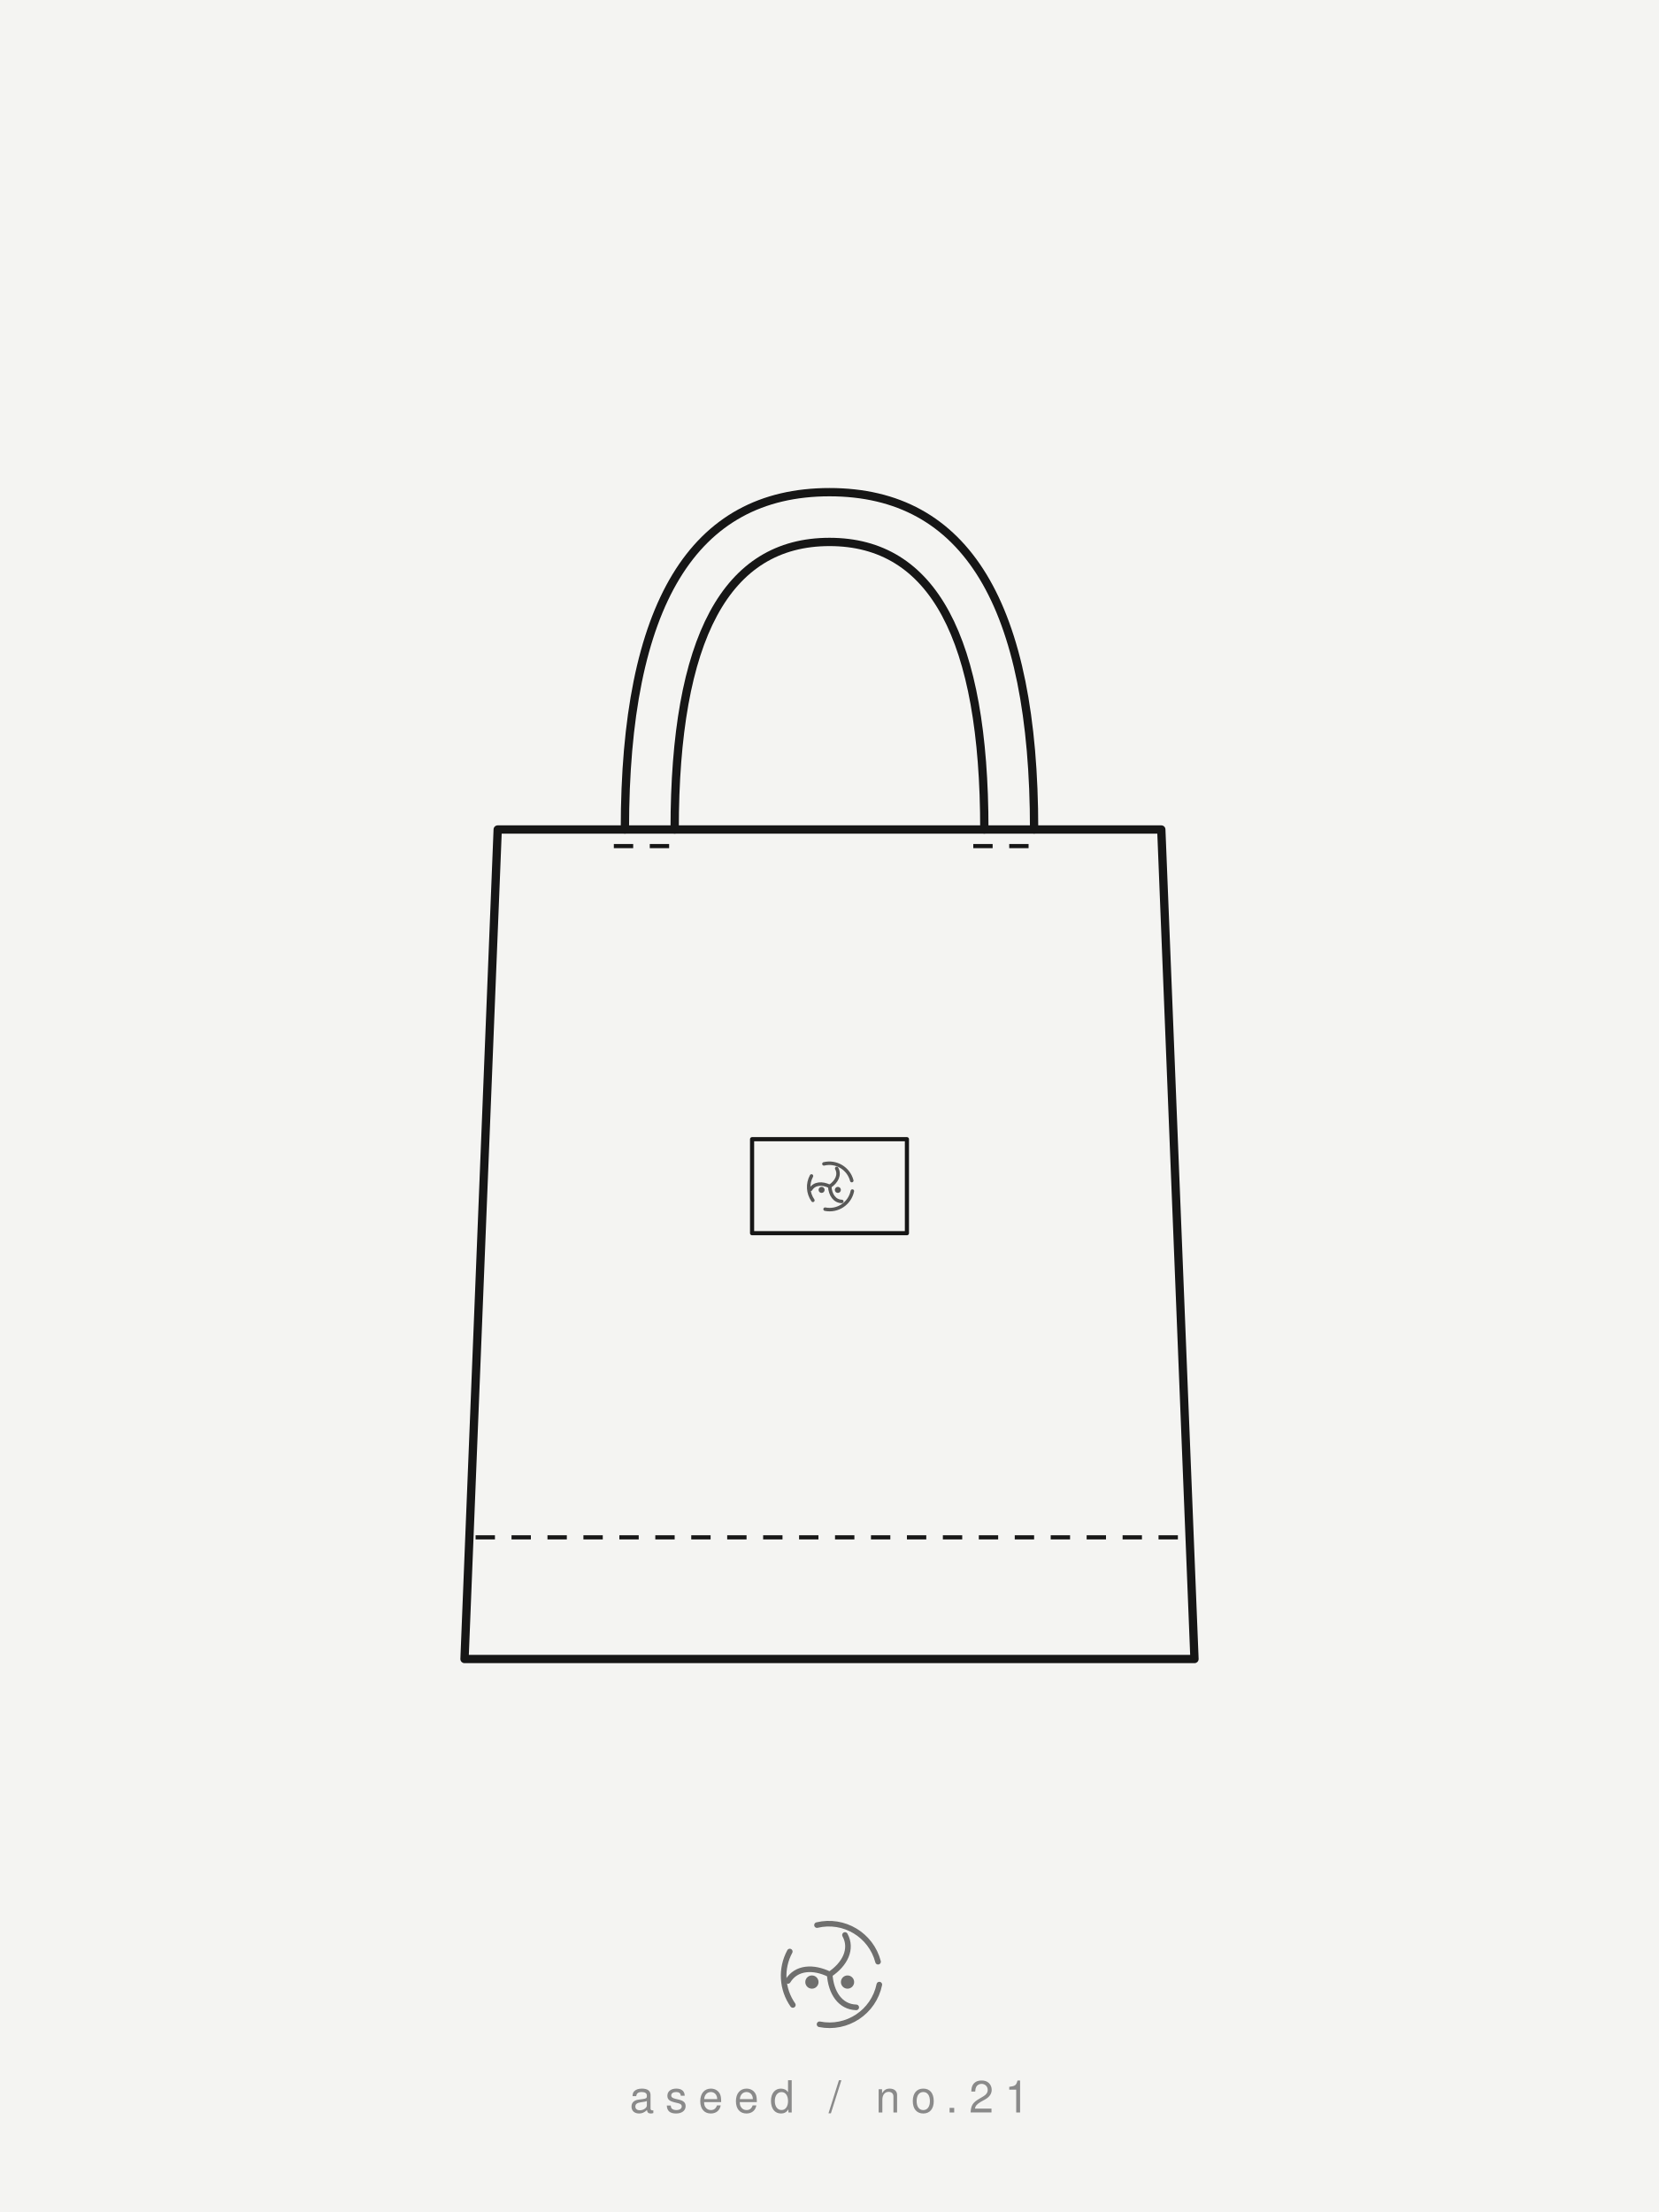
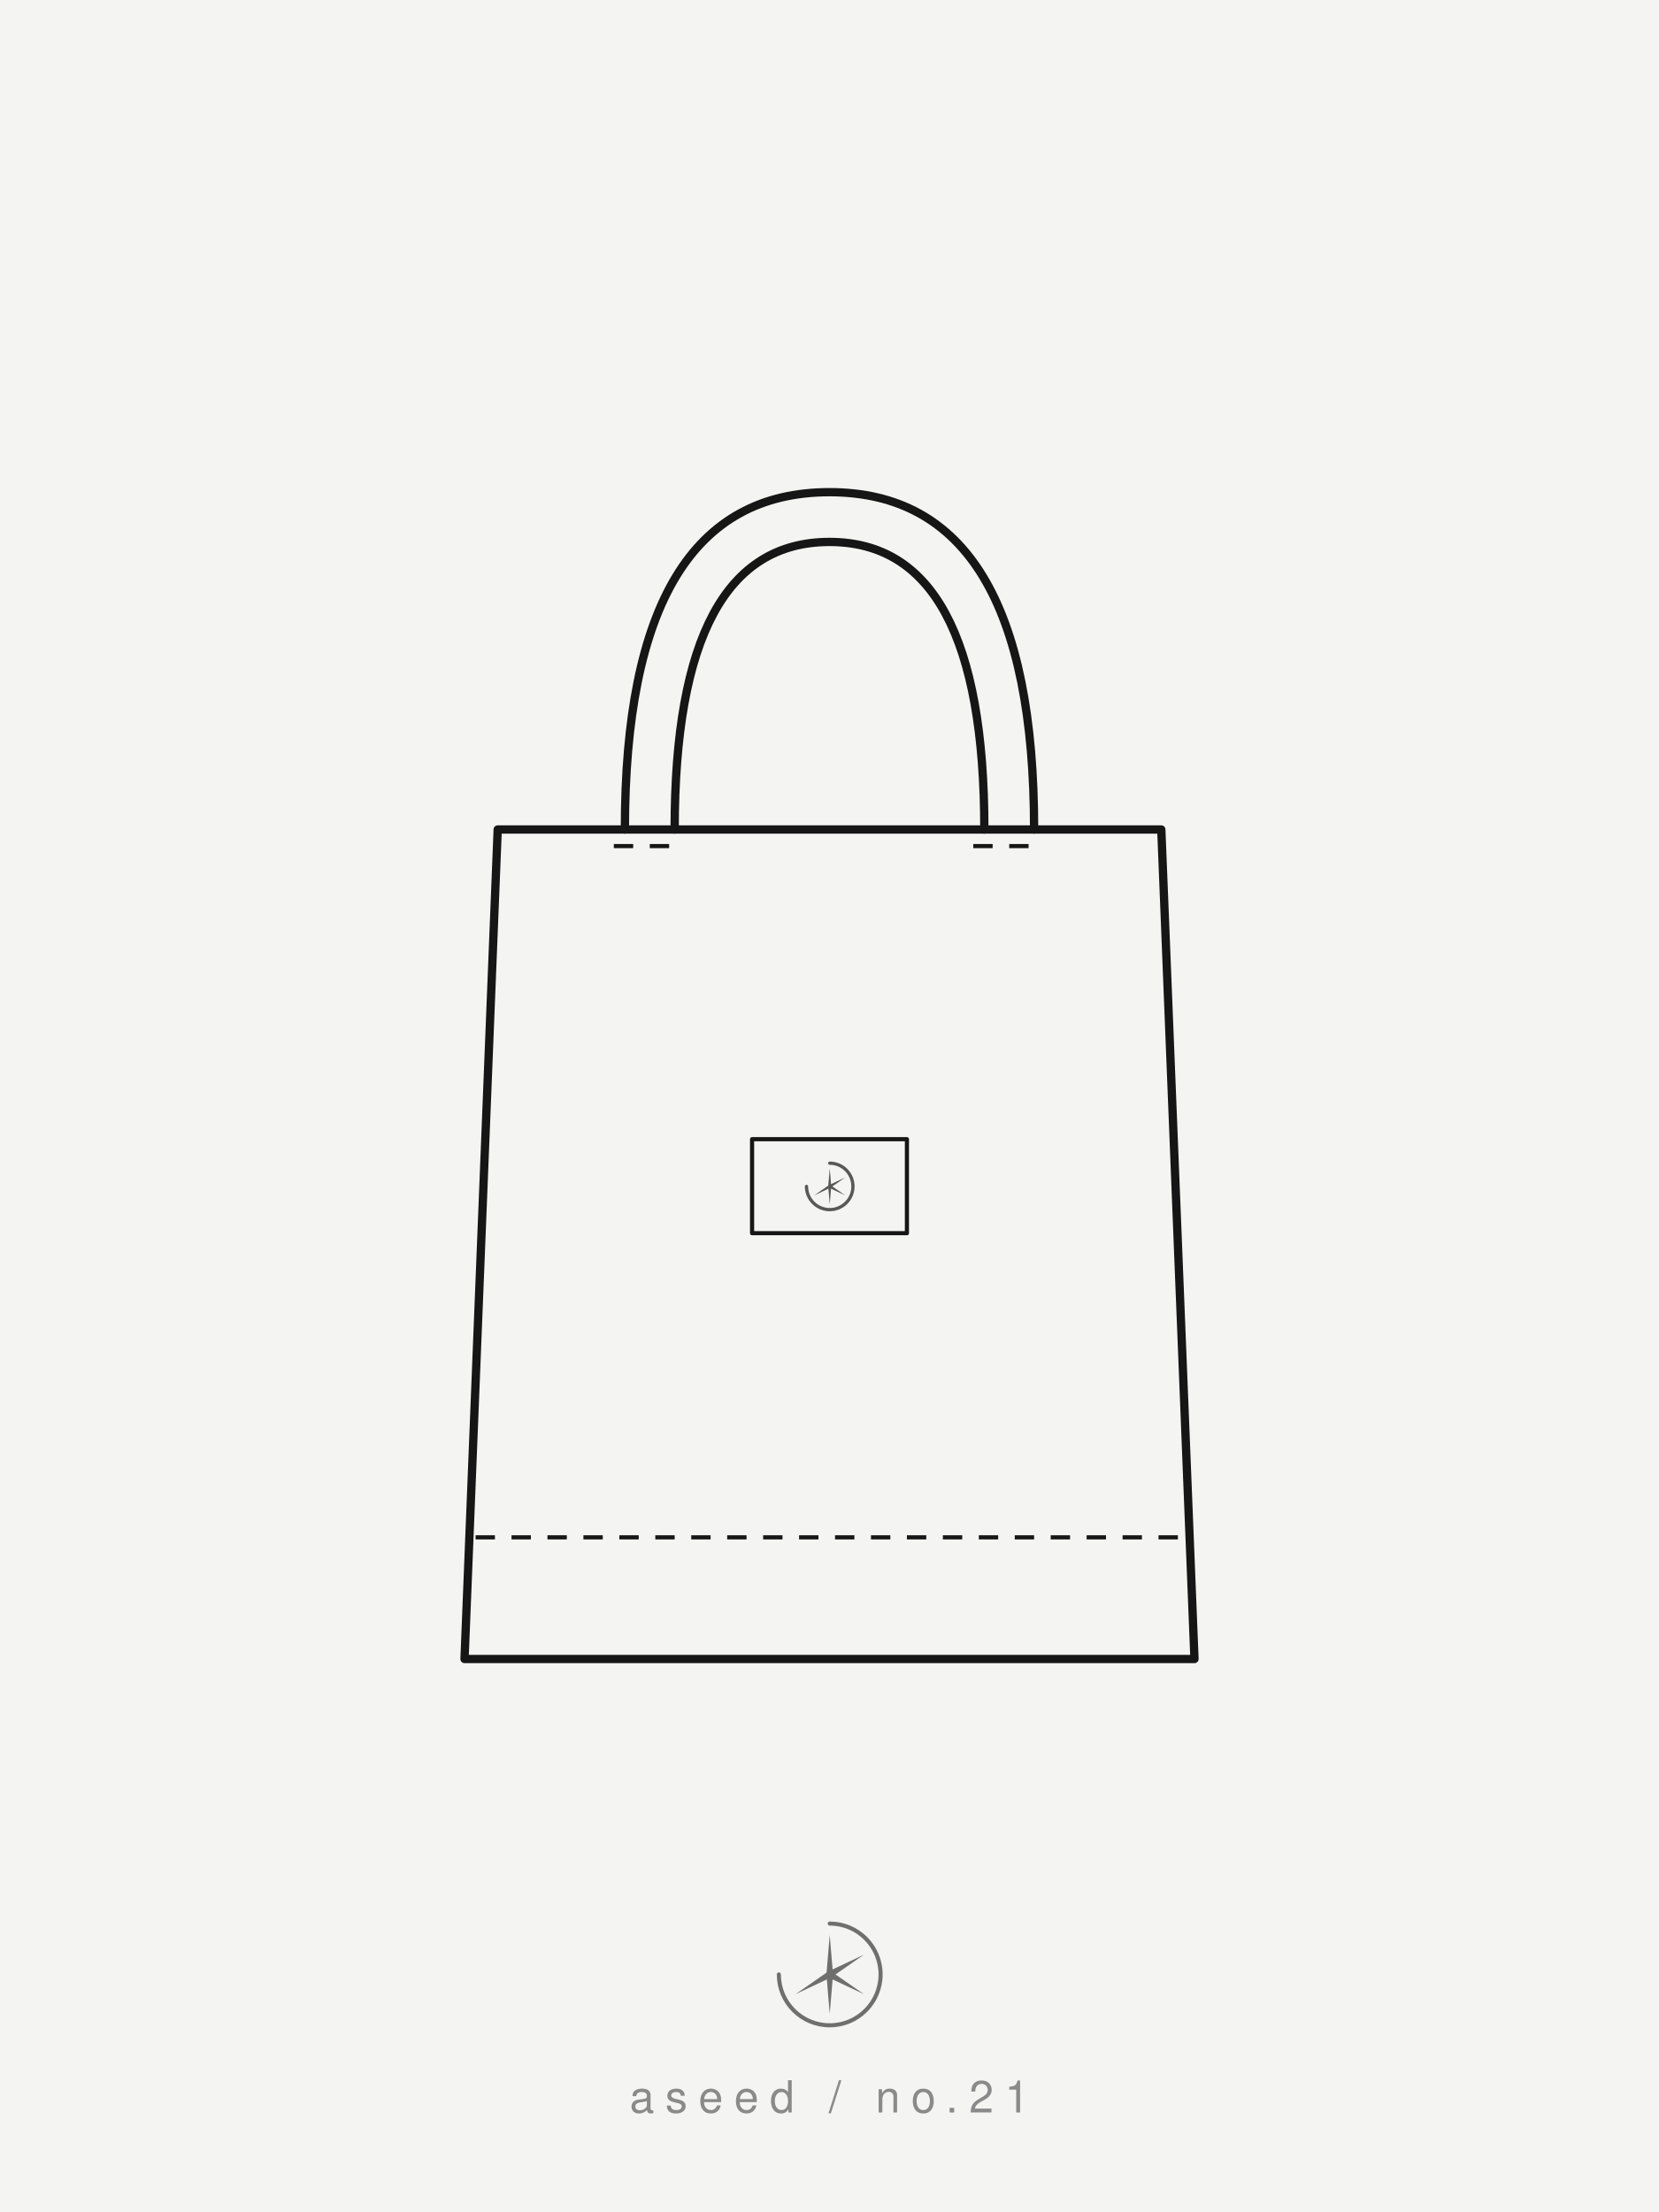
<svg xmlns="http://www.w3.org/2000/svg" viewBox="0 0 600 800">
  <rect width="600" height="800" fill="#f4f4f2" />
  <g fill="none" stroke="#161616" stroke-width="3" stroke-linecap="round" stroke-linejoin="round">
    <path d="M180,300 L420,300 L432,600 L168,600 Z" />
    <path d="M226,300 Q226,178 300,178 Q374,178 374,300" />
    <path d="M244,300 Q244,196 300,196 Q356,196 356,300" />
    <rect x="272" y="412" width="56" height="34" stroke-width="1.5" />
  </g>
  <g fill="none" stroke="#161616" stroke-width="1.5" stroke-dasharray="7 6">
    <path d="M172,556 L428,556" />
    <path d="M222,306 L248,306 M352,306 L378,306" />
  </g>
-   <g fill="none" stroke="#161616" stroke-width="3" stroke-linecap="round" opacity=".7" transform="translate(290,419) scale(0.42)">
-     <path d="M43.5,28 A20,20 0 0 1 20,43.6" />
-     <path d="M9.5,36 A20,20 0 0 1 8.3,15" />
-     <path d="M19,4.6 A20,20 0 0 1 43,19" />
-     <path d="M24,24 C30,20 33,14 30,8.5" />
-     <path d="M24,24 C30,20 33,14 30,8.5" transform="rotate(120 24 24)" />
-     <path d="M24,24 C30,20 33,14 30,8.5" transform="rotate(240 24 24)" />
-     <g fill="#161616" stroke="none">
-       <circle cx="31" cy="27" r="2.6" />
-       <circle cx="17" cy="27" r="2.6" />
-     </g>
+   <g fill="#161616" opacity=".7" transform="translate(290,419) scale(0.42)">
+     <path d="M24,4 A20,20 0 1 1 4,24" fill="none" stroke-linecap="round" stroke="#161616" stroke-width="2.8" />
+     <path d="M22.7,24 L24,8.5 L25.3,24 Z" />
+     <path d="M22.7,24 L24,8.5 L25.3,24 Z" transform="rotate(60 24 24)" />
+     <path d="M22.7,24 L24,8.5 L25.3,24 Z" transform="rotate(120 24 24)" />
+     <path d="M22.7,24 L24,8.5 L25.3,24 Z" transform="rotate(180 24 24)" />
+     <path d="M22.7,24 L24,8.5 L25.3,24 Z" transform="rotate(240 24 24)" />
  </g>
-   <g fill="none" stroke="#161616" stroke-width="2.2" stroke-linecap="round" opacity=".6" transform="translate(278,692) scale(0.92)">
-     <path d="M43.5,28 A20,20 0 0 1 20,43.6" />
-     <path d="M9.5,36 A20,20 0 0 1 8.3,15" />
-     <path d="M19,4.6 A20,20 0 0 1 43,19" />
-     <path d="M24,24 C30,20 33,14 30,8.5" />
-     <path d="M24,24 C30,20 33,14 30,8.5" transform="rotate(120 24 24)" />
-     <path d="M24,24 C30,20 33,14 30,8.5" transform="rotate(240 24 24)" />
-     <g fill="#161616" stroke="none">
-       <circle cx="31" cy="27" r="2.6" />
-       <circle cx="17" cy="27" r="2.6" />
-     </g>
+   <g fill="#161616" opacity=".6" transform="translate(278,692) scale(0.92)">
+     <path d="M24,4 A20,20 0 1 1 4,24" fill="none" stroke-linecap="round" stroke="#161616" stroke-width="1.6" />
+     <path d="M22.7,24 L24,8.5 L25.3,24 Z" />
+     <path d="M22.7,24 L24,8.5 L25.3,24 Z" transform="rotate(60 24 24)" />
+     <path d="M22.7,24 L24,8.5 L25.3,24 Z" transform="rotate(120 24 24)" />
+     <path d="M22.7,24 L24,8.5 L25.3,24 Z" transform="rotate(180 24 24)" />
+     <path d="M22.7,24 L24,8.5 L25.3,24 Z" transform="rotate(240 24 24)" />
  </g>
  <text x="300" y="764" font-family="Helvetica, Arial, sans-serif" font-size="16" letter-spacing="4" fill="#8a8a8a" text-anchor="middle">aseed / no.21</text>
</svg>
